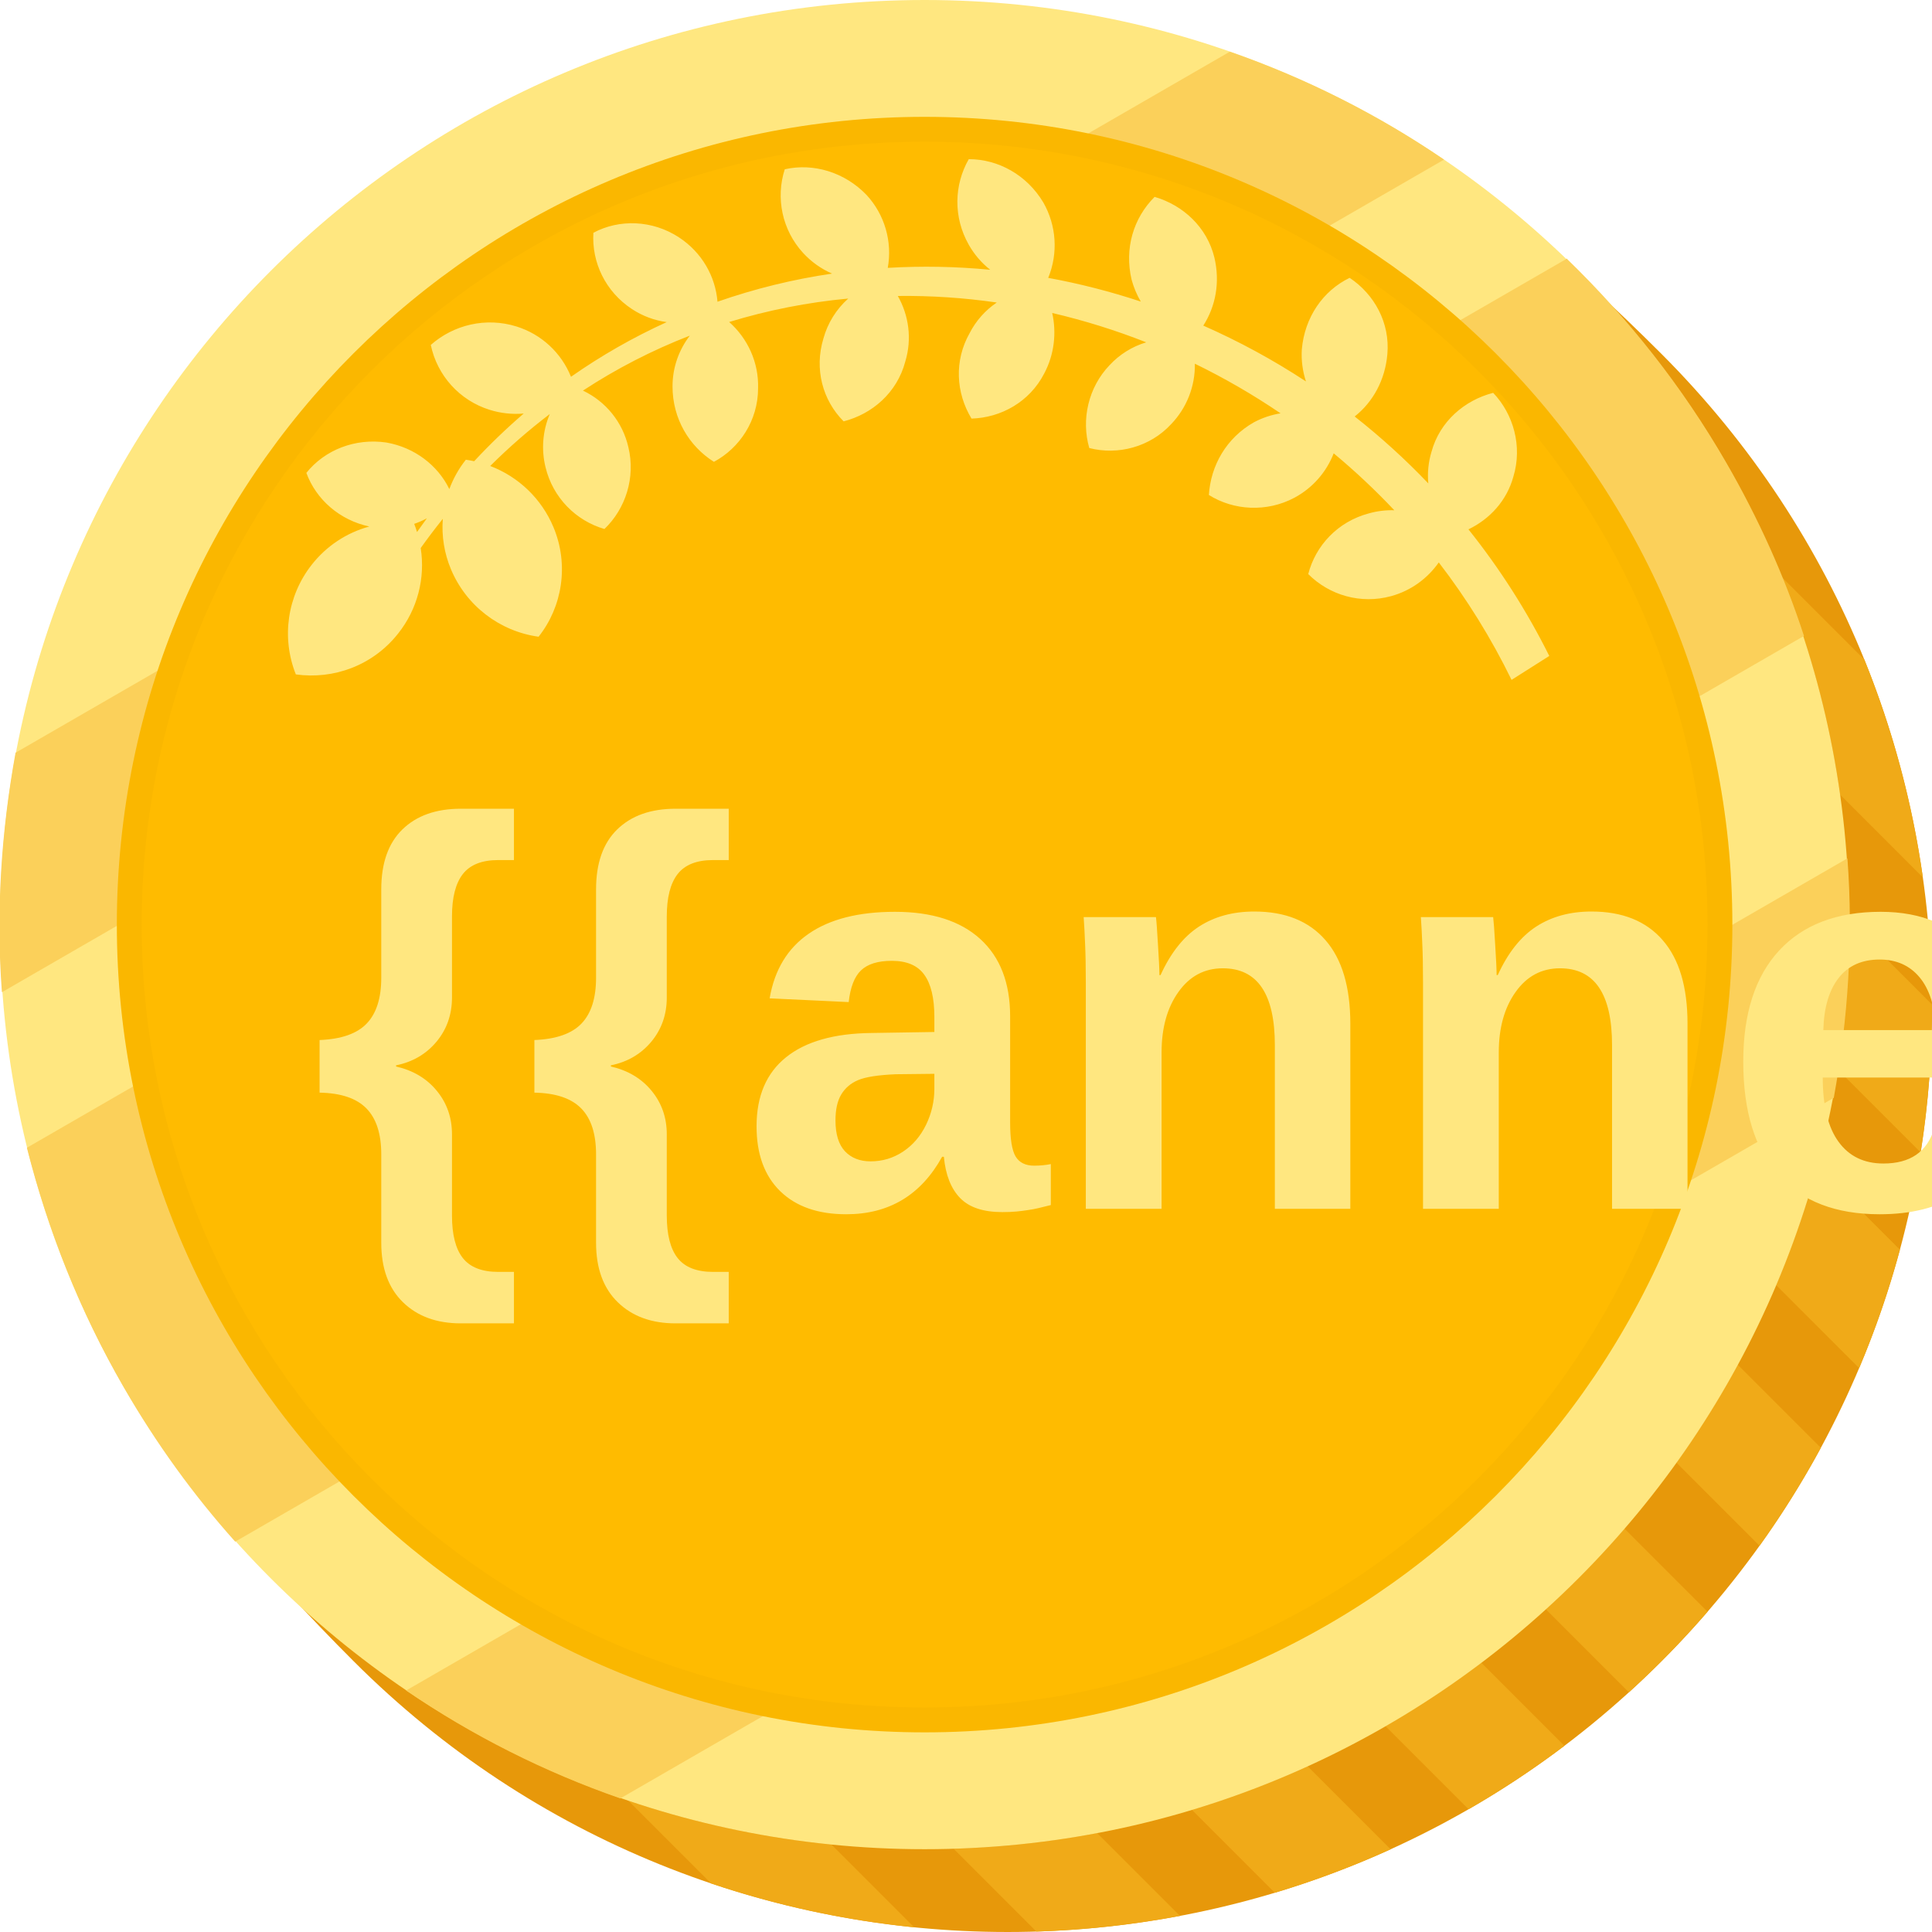
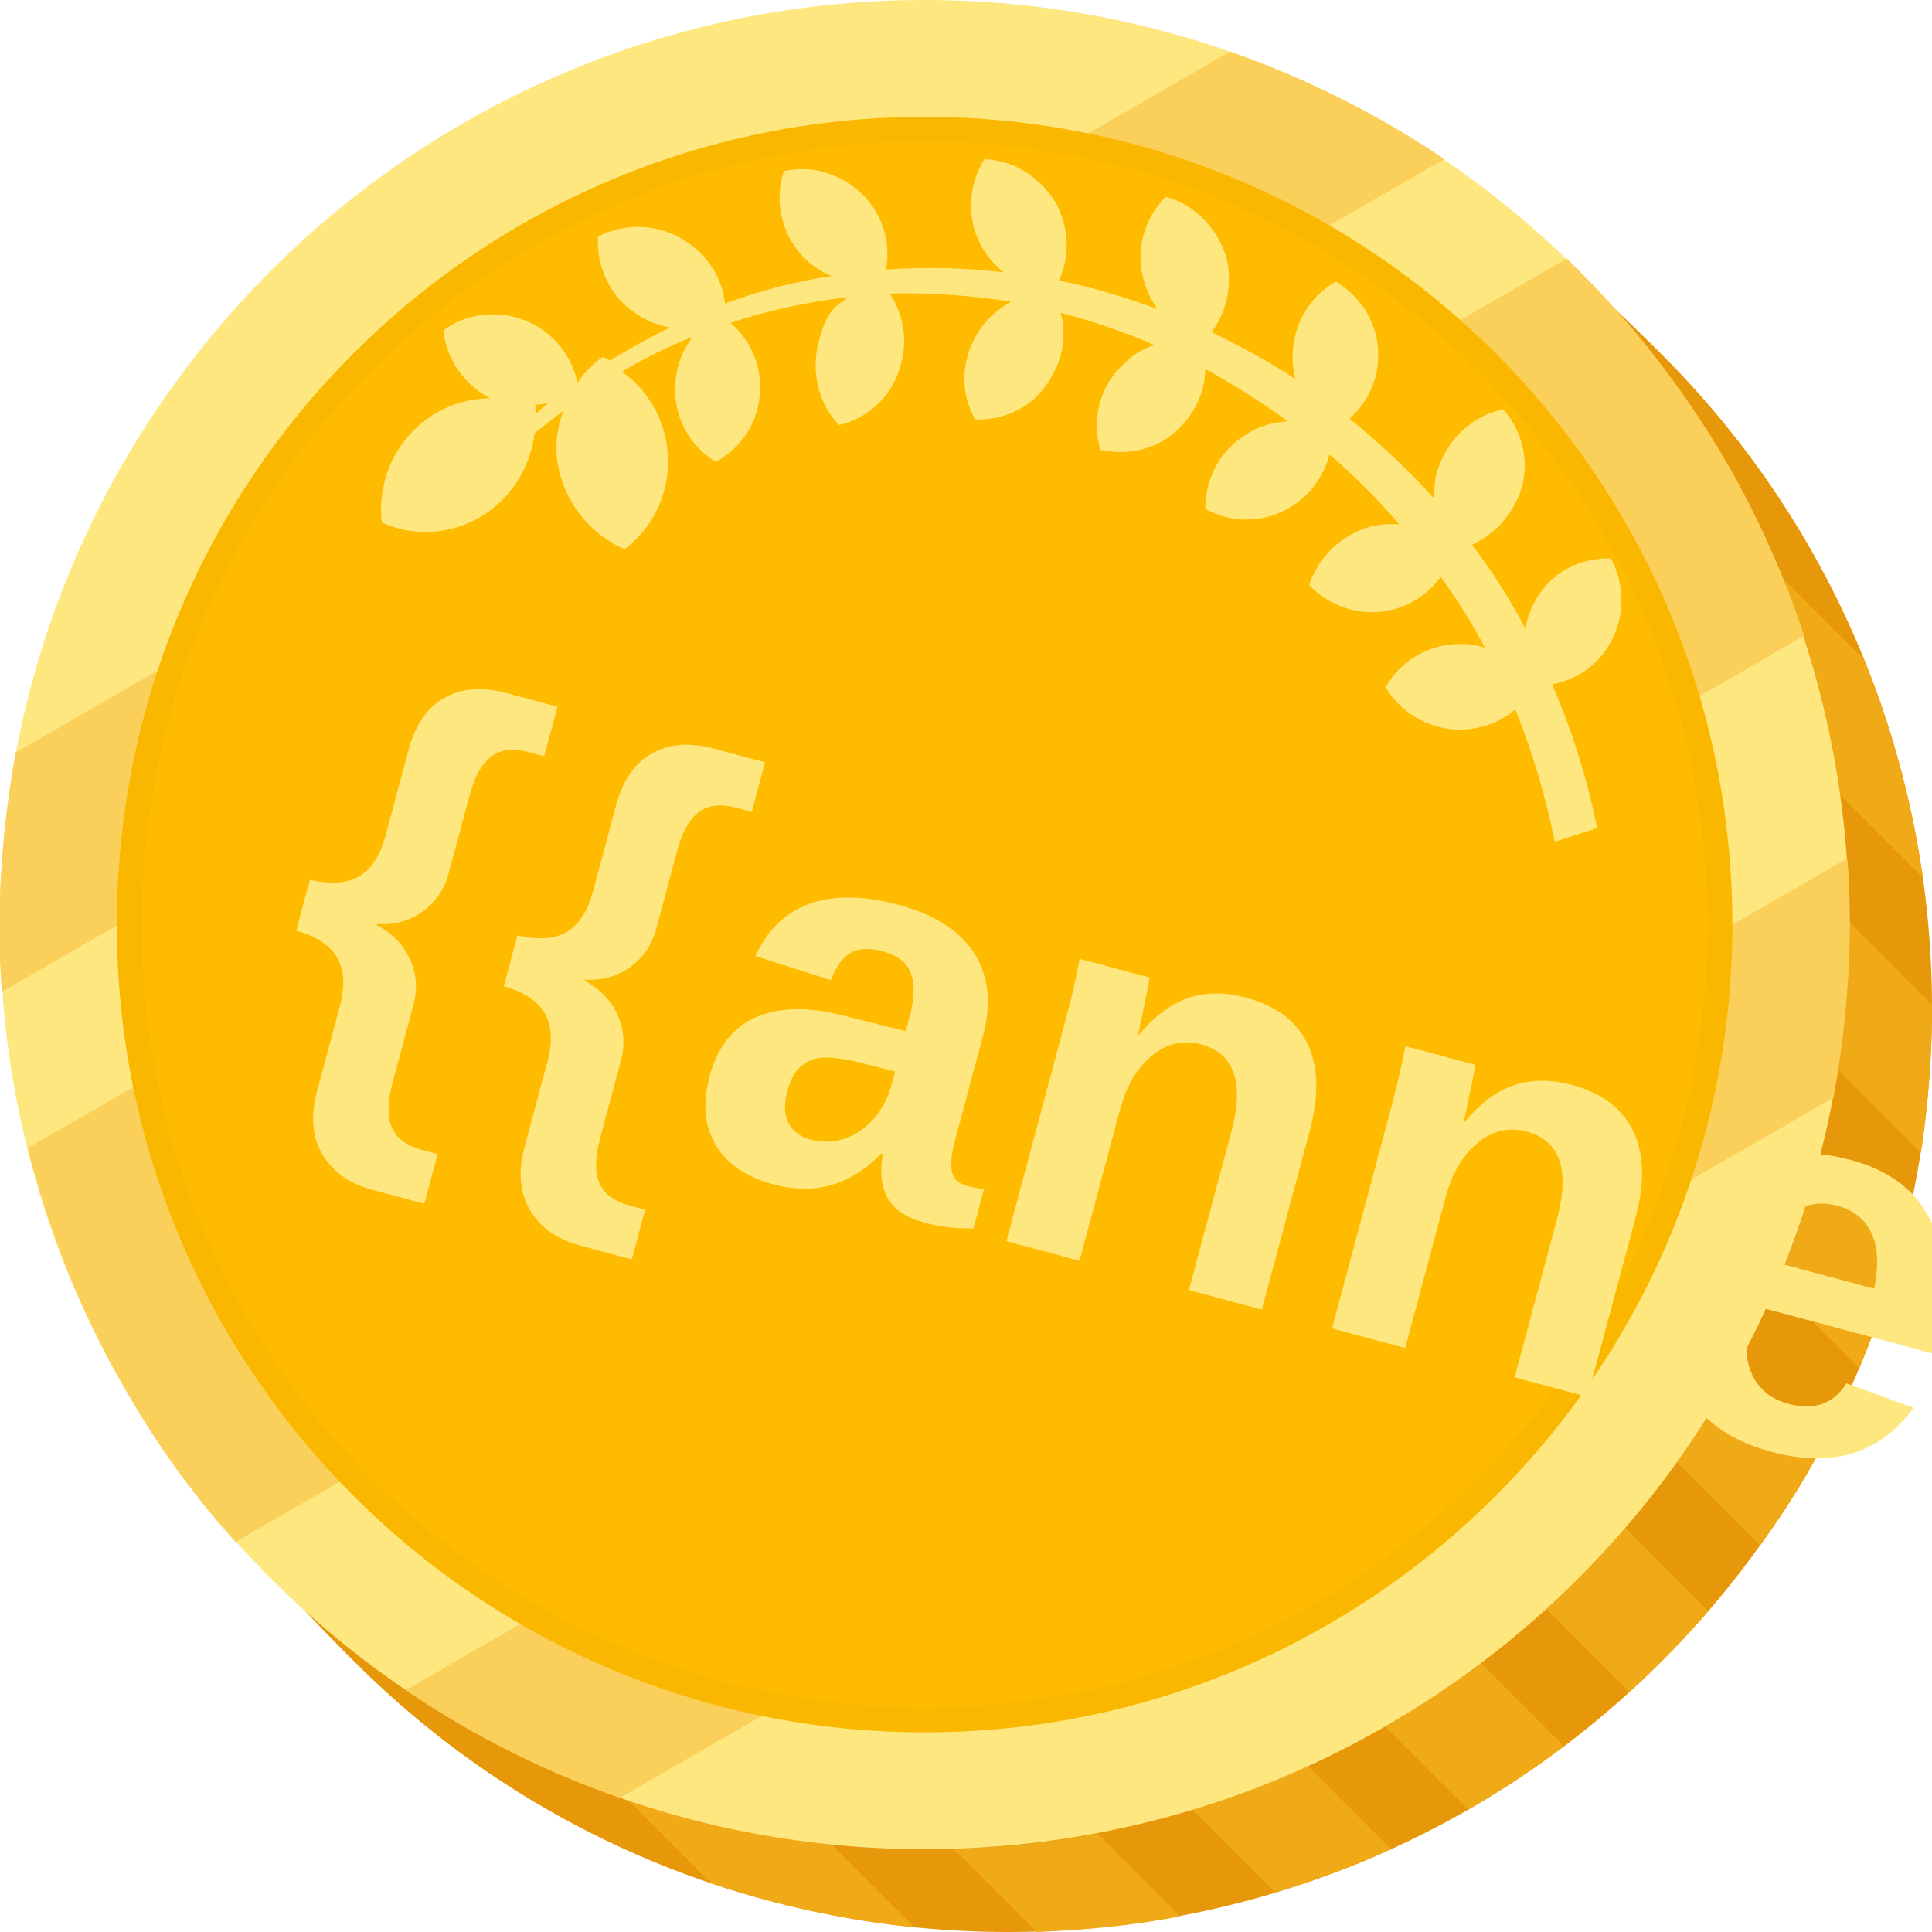
- <svg xmlns="http://www.w3.org/2000/svg" xml:space="preserve" fill-rule="evenodd" stroke-linejoin="round" stroke-miterlimit="2" clip-rule="evenodd" viewBox="0 0 210 210">
-   <path fill="#e7980a" d="M38.455 38.456c58.65-58.65 102.908-39.221 142.129 0 39.221 39.22 39.221 102.907 0 142.128-39.221 39.221-102.907 39.221-142.129 0-39.22-39.22-58.648-83.48 0-142.128Z" />
-   <path fill="#f0aa18" d="M68.286 195.717a99.881 99.881 0 0 0 22.088 4.778l8.994 8.995a100.696 100.696 0 0 1-22.079-4.77l-9.003-9.003Zm44.368 14.234-9-9c5.316-.164 10.529-.742 15.607-1.702l9 9a101.165 101.165 0 0 1-15.607 1.702Zm25.917-4.217-9.008-9.008a99.972 99.972 0 0 0 12.569-4.74l9.023 9.023a99.868 99.868 0 0 1-12.584 4.725Zm21.057-9.075-9.033-9.033a100.63 100.63 0 0 0 10.413-6.899l9.036 9.036a99.977 99.977 0 0 1-10.416 6.896Zm17.425-12.71-9.035-9.034a101.21 101.21 0 0 0 8.55-8.762l9.035 9.035a101.447 101.447 0 0 1-8.55 8.762Zm14.202-15.931-9.036-9.036a100.574 100.574 0 0 0 6.669-10.642l9.03 9.03a99.703 99.703 0 0 1-6.663 10.648Zm10.826-19.309-9.02-9.02a99.802 99.802 0 0 0 4.449-12.86l9.005 9.005a100.123 100.123 0 0 1-4.434 12.875Zm6.687-23.446-9-9A101.1 101.1 0 0 0 201 100.5v-.316l9 9a101.193 101.193 0 0 1-1.232 16.079Zm.237-29.896-8.992-8.993a99.747 99.747 0 0 0-6.383-23.694l9.017 9.018a100.42 100.42 0 0 1 6.358 23.669Z" />
+ <svg xmlns="http://www.w3.org/2000/svg" data-name="Layer 1" viewBox="0 0 210 210">
+   <path fill="#e7980a" fill-rule="evenodd" d="M38.5 38.5c58.7-58.7 102.9-39.2 142.1 0 39.2 39.2 39.2 102.9 0 142.1s-102.9 39.2-142.1 0c-39.3-39.2-58.7-83.5 0-142.1Z" />
+   <path fill="#f0aa18" fill-rule="evenodd" d="M68.3 195.7c7.2 2.4 14.6 4 22.1 4.8l9 9c-7.5-.8-14.9-2.4-22.1-4.8l-9-9Zm44.4 14.3-9-9c5.3-.2 10.5-.7 15.6-1.7l9 9c-5.2 1-10.4 1.5-15.6 1.7Zm25.9-4.3-9-9c4.3-1.3 8.5-2.9 12.6-4.7l9 9c-4.1 1.9-8.3 3.4-12.6 4.7Zm21-9-9-9c3.6-2.1 7.1-4.4 10.4-6.9l9 9c-3.3 2.5-6.8 4.8-10.4 6.9Zm17.5-12.8-9-9c3-2.7 5.9-5.7 8.6-8.8l9 9c-2.7 3.1-5.5 6-8.6 8.8Zm14.2-15.9-9-9c2.4-3.4 4.7-7 6.7-10.6l9 9c-2 3.7-4.2 7.2-6.7 10.6Zm10.8-19.3-9-9c1.8-4.2 3.3-8.5 4.4-12.9l9 9c-1.2 4.4-2.7 8.7-4.4 12.9Zm6.7-23.4-9-9c.8-5.2 1.2-10.5 1.2-15.8v-.3l9 9c0 5.4-.4 10.8-1.2 16.1Zm.2-29.9-9-9c-1.1-8.1-3.3-16.1-6.4-23.7l9 9c3.1 7.6 5.2 15.5 6.4 23.7Z" />
  <circle cx="100.5" cy="100.5" r="100.5" fill="#ffe780" />
-   <path fill="#fbd05a" d="M133.673 5.62a98.869 98.869 0 0 1 23.284 11.73L.207 107.85C-.454 99.108.14 90.336 1.69 81.82l131.982-76.2Zm36.703 22.573c6.565 6.37 12.428 13.725 17.278 22.125 3.5 6.062 6.344 12.388 8.431 18.804l-170.52 98.45c-4.563-5.103-8.569-10.642-12.119-16.79-4.8-8.314-8.237-17.068-10.522-26.026l167.402-96.65.05.087Zm30.43 65.107c.66 8.742.066 17.514-1.483 26.03L67.427 195.48a98.869 98.869 0 0 1-23.284-11.73L200.807 93.3Z" />
+   <path fill="#fbd05a" fill-rule="evenodd" d="M133.7 5.6c8.2 2.9 16.1 6.8 23.3 11.7L.2 107.8c-.7-8.7 0-17.5 1.5-26l132-76.2Zm36.7 22.6c6.6 6.4 12.4 13.7 17.3 22.1 3.5 6.1 6.3 12.4 8.4 18.8L25.6 167.6C21 162.5 17 157 13.5 150.8c-4.8-8.3-8.2-17.1-10.5-26l167.3-96.7Zm30.4 65.1c.7 8.7 0 17.5-1.5 26L67.4 195.4c-8.2-2.9-16.1-6.8-23.3-11.7l156.7-90.4Z" />
  <circle cx="100.5" cy="100.5" r="87.8" fill="#fab700" />
  <circle cx="100.5" cy="100.5" r="85.1" fill="#fb0" />
-   <path fill="#ffe780" d="M48.841 53.159a11.663 11.663 0 0 1 1.794-3.189c.304.043.606.097.905.162a67.537 67.537 0 0 1 5.385-5.182 9.611 9.611 0 0 1-3.718-.409 9.388 9.388 0 0 1-6.382-7.048c2.477-2.191 6.001-3.048 9.335-2a9.389 9.389 0 0 1 5.904 5.462 64.961 64.961 0 0 1 10.404-5.944A9.077 9.077 0 0 1 68.7 33.6c-2.9-1.9-4.4-5.1-4.2-8.3 2.8-1.5 6.4-1.4 9.3.5 2.505 1.641 3.965 4.252 4.188 6.996a67.508 67.508 0 0 1 12.452-3.057A9.31 9.31 0 0 1 87.3 27.5c-2.3-2.5-3-6-2-9.1 3.1-.7 6.5.3 8.9 2.8a9.264 9.264 0 0 1 2.297 7.916 71.938 71.938 0 0 1 11.137.208A9.259 9.259 0 0 1 105.3 26.6c-1.7-3-1.6-6.5 0-9.3 3.2 0 6.3 1.7 8.1 4.7a9.354 9.354 0 0 1 .536 8.203 75.355 75.355 0 0 1 10.063 2.577A9.784 9.784 0 0 1 123 30.4c-.8-3.4.2-6.7 2.5-9 3.1.9 5.7 3.3 6.5 6.6.629 2.672.146 5.281-1.206 7.393a76.433 76.433 0 0 1 11.157 6.066A9.38 9.38 0 0 1 141.5 38c.3-3.5 2.3-6.4 5.2-7.8 2.7 1.8 4.4 4.9 4.1 8.3-.239 2.79-1.559 5.199-3.553 6.77a76.004 76.004 0 0 1 8.003 7.275 8.995 8.995 0 0 1 .35-3.445c.9-3.3 3.6-5.6 6.7-6.4 2.2 2.3 3.2 5.8 2.2 9.1-.719 2.635-2.585 4.632-4.886 5.738A77.145 77.145 0 0 1 168.4 71.3l-4.1 2.6a74.574 74.574 0 0 0-7.91-12.766c-1.221 1.734-3.009 3.071-5.19 3.666-3.3.9-6.7-.1-9-2.4.8-3.1 3.2-5.7 6.6-6.6a9.111 9.111 0 0 1 2.755-.338 74.53 74.53 0 0 0-6.588-6.187A9.28 9.28 0 0 1 140.7 54.1c-3 1.6-6.6 1.4-9.3-.3.2-3.2 1.9-6.2 4.9-7.9a9.29 9.29 0 0 1 2.889-.973 74.938 74.938 0 0 0-9.313-5.394A9.24 9.24 0 0 1 127.3 46.1c-2.3 2.5-5.8 3.4-8.9 2.6-.9-3.1-.1-6.6 2.2-9a8.902 8.902 0 0 1 3.99-2.491 73.252 73.252 0 0 0-10.219-3.189c.48 2.15.234 4.508-.871 6.58-1.6 3.1-4.7 4.8-7.9 4.9-1.7-2.8-1.9-6.3-.2-9.3a8.905 8.905 0 0 1 2.945-3.317 69.28 69.28 0 0 0-10.757-.713c1.182 2.089 1.567 4.638.812 7.13-.9 3.4-3.6 5.7-6.7 6.5-2.3-2.3-3.2-5.7-2.2-9a9.061 9.061 0 0 1 2.699-4.348A64.436 64.436 0 0 0 79.257 35c2.008 1.78 3.226 4.387 3.143 7.2 0 3.5-2 6.5-4.8 8-2.7-1.7-4.5-4.7-4.5-8.2 0-2.088.711-3.997 1.88-5.517a62.129 62.129 0 0 0-11.616 5.975A9.019 9.019 0 0 1 68.3 48.6c.8 3.3-.3 6.7-2.6 8.9-3.1-.9-5.6-3.4-6.4-6.7a9.164 9.164 0 0 1 .459-5.795 64.903 64.903 0 0 0-6.476 5.646 12.116 12.116 0 0 1 6.877 6.653c1.714 4.096.953 8.668-1.619 11.906a12.14 12.14 0 0 1-9.525-7.334 11.83 11.83 0 0 1-.885-5.481 71.881 71.881 0 0 0-2.403 3.175 11.938 11.938 0 0 1-2.427 9.259c-2.762 3.524-7.048 5.048-11.144 4.477A12.06 12.06 0 0 1 33.872 61.4a11.904 11.904 0 0 1 6.272-4.17c-3.232-.693-5.783-2.935-6.844-5.83 2-2.5 5.3-3.8 8.7-3.3 3.075.543 5.577 2.475 6.841 5.059Zm-3.818 3.783c.113.292.215.587.306.884.352-.503.709-.999 1.069-1.489a9.118 9.118 0 0 1-1.375.605Z" />
-   <text fill="#ffe780" x="33.768" y="131.39" font-family="arial" font-size="60" font-weight="700">{{annee}}</text>
-   <defs>
-     <linearGradient id="gold-a" x1="0" x2="1" y1="0" y2="0" gradientTransform="matrix(0 -175.6 175.6 0 100.507 188.3)" gradientUnits="userSpaceOnUse">
-       <stop offset="0" stop-color="#ffae08" />
-       <stop offset="1" stop-color="#ffda50" />
-     </linearGradient>
-     <linearGradient id="gold-b" x1="0" x2="1" y1="0" y2="0" gradientTransform="rotate(90 46.167 58.989) scale(175.966)" gradientUnits="userSpaceOnUse">
-       <stop offset="0" stop-color="#ffcc3e" />
-       <stop offset="1" stop-color="orange" />
-     </linearGradient>
-   </defs>
+   <path fill="#ffe780" fill-rule="evenodd" d="M62.9 41.4c.7-1 1.6-1.9 2.6-2.6.3.1.6.3.8.4 2.1-1.3 4.3-2.5 6.5-3.6-1.2-.2-2.4-.7-3.5-1.4-2.9-1.8-4.5-5.1-4.3-8.5 3-1.5 6.6-1.4 9.5.5 2.4 1.5 4 4 4.3 6.8 3.8-1.4 7.6-2.4 11.6-3-1.3-.5-2.4-1.3-3.3-2.3-2.3-2.6-2.9-6.1-1.9-9.1 3.1-.7 6.5.3 8.9 2.9 2 2.2 2.7 5.1 2.2 7.8 4.3-.3 8.6-.2 12.8.3-1-.8-1.9-1.8-2.5-3-1.6-3-1.3-6.6.4-9.3 3.2.1 6.2 2 7.9 5 1.3 2.6 1.4 5.6.2 8.2 3.6.7 7.2 1.8 10.7 3.1-.7-1-1.2-2.1-1.5-3.2-.9-3.3.1-6.7 2.4-9 3.1.8 5.6 3.3 6.6 6.6.7 2.8.1 5.8-1.6 8.1 3.1 1.5 6.2 3.2 9.1 5.1-.2-.8-.3-1.7-.3-2.6.1-3.5 1.9-6.4 4.7-8 2.8 1.7 4.7 4.7 4.6 8.1 0 2.7-1.2 5.1-3.1 6.8 3.3 2.7 6.4 5.6 9.2 8.7 0-1.2 0-2.3.5-3.5 1.2-3.3 3.9-5.6 7-6.2 2.1 2.4 3 5.9 1.8 9.1-1 2.6-2.9 4.6-5.2 5.6 2.2 2.9 4.1 5.9 5.8 9.1.2-1.1.6-2.2 1.2-3.2 1.7-3 4.9-4.5 8.1-4.4 1.5 2.8 1.6 6.4-.2 9.4-1.4 2.4-3.7 3.8-6.2 4.3 2.2 5 3.8 10.2 4.9 15.6l-4.6 1.5c-1-4.9-2.4-9.7-4.3-14.4-1.6 1.4-3.7 2.2-6 2.2-3.4 0-6.4-1.8-8.1-4.6 1.6-2.8 4.6-4.7 8.1-4.7.9 0 1.9.1 2.7.4-1.4-2.7-3-5.2-4.8-7.7-1.3 1.8-3.2 3.1-5.4 3.6-3.3.8-6.7-.4-8.9-2.7 1-3 3.4-5.5 6.8-6.4 1-.2 2-.3 3-.2-2.3-2.7-4.9-5.3-7.6-7.6-.6 2.4-2.1 4.4-4.2 5.7-2.9 1.8-6.5 1.8-9.3.2 0-3.2 1.6-6.4 4.5-8.1 1.3-.9 2.9-1.3 4.5-1.4-2.9-2.1-5.9-4-9-5.7 0 2.2-.9 4.4-2.5 6.1-2.3 2.6-5.8 3.4-8.9 2.7-.9-3.1-.2-6.6 2.2-9 1-1.1 2.3-2 3.7-2.4-3.3-1.4-6.7-2.6-10.2-3.5.6 2.3.3 4.9-1.1 7.1-1.7 3.1-5 4.6-8.2 4.5-1.6-2.8-1.6-6.3.2-9.3.9-1.5 2.2-2.7 3.7-3.5-4.3-.7-8.8-1-13.2-.9 1.5 2.2 2 5.1 1.2 7.8-.9 3.4-3.6 5.8-6.7 6.5-2.2-2.3-3.1-5.7-2.2-9.1s1.7-3.7 3.2-4.8c-4.3.5-8.6 1.4-12.8 2.8 2.1 1.8 3.3 4.4 3.2 7.2 0 3.4-2 6.4-4.8 7.9-2.8-1.7-4.5-4.7-4.4-8.1 0-2 .7-3.9 1.9-5.5-2.7 1.1-5.2 2.3-7.7 3.8 2.7 1.9 4.5 4.9 4.9 8.2.6 4.4-1.3 8.6-4.6 11.1-3.9-1.7-6.7-5.3-7.3-9.5-.3-1.9 0-3.8.6-5.5-1.1.8-2.1 1.6-3.1 2.4-.4 3.3-2.1 6.3-4.7 8.3-3.6 2.7-8.1 3.1-11.9 1.4-.5-4.3 1.3-8.5 4.7-11.1 2.1-1.6 4.6-2.4 7.1-2.4-2.9-1.5-4.8-4.3-5.1-7.4 2.6-1.9 6.1-2.3 9.3-.9 2.8 1.3 4.7 3.8 5.3 6.7Zm-4.7 2.7v.9c.5-.4.9-.8 1.4-1.2-.5.1-1 .2-1.5.2Z" />
+   <text fill="#ffe780" font-family="Arial-BoldMT,Arial" font-size="60" font-weight="700" style="isolation:isolate" transform="rotate(15 -415.54 162.89)">
+     <tspan x="0" y="0">{{annee}}</tspan>
+   </text>
</svg>
